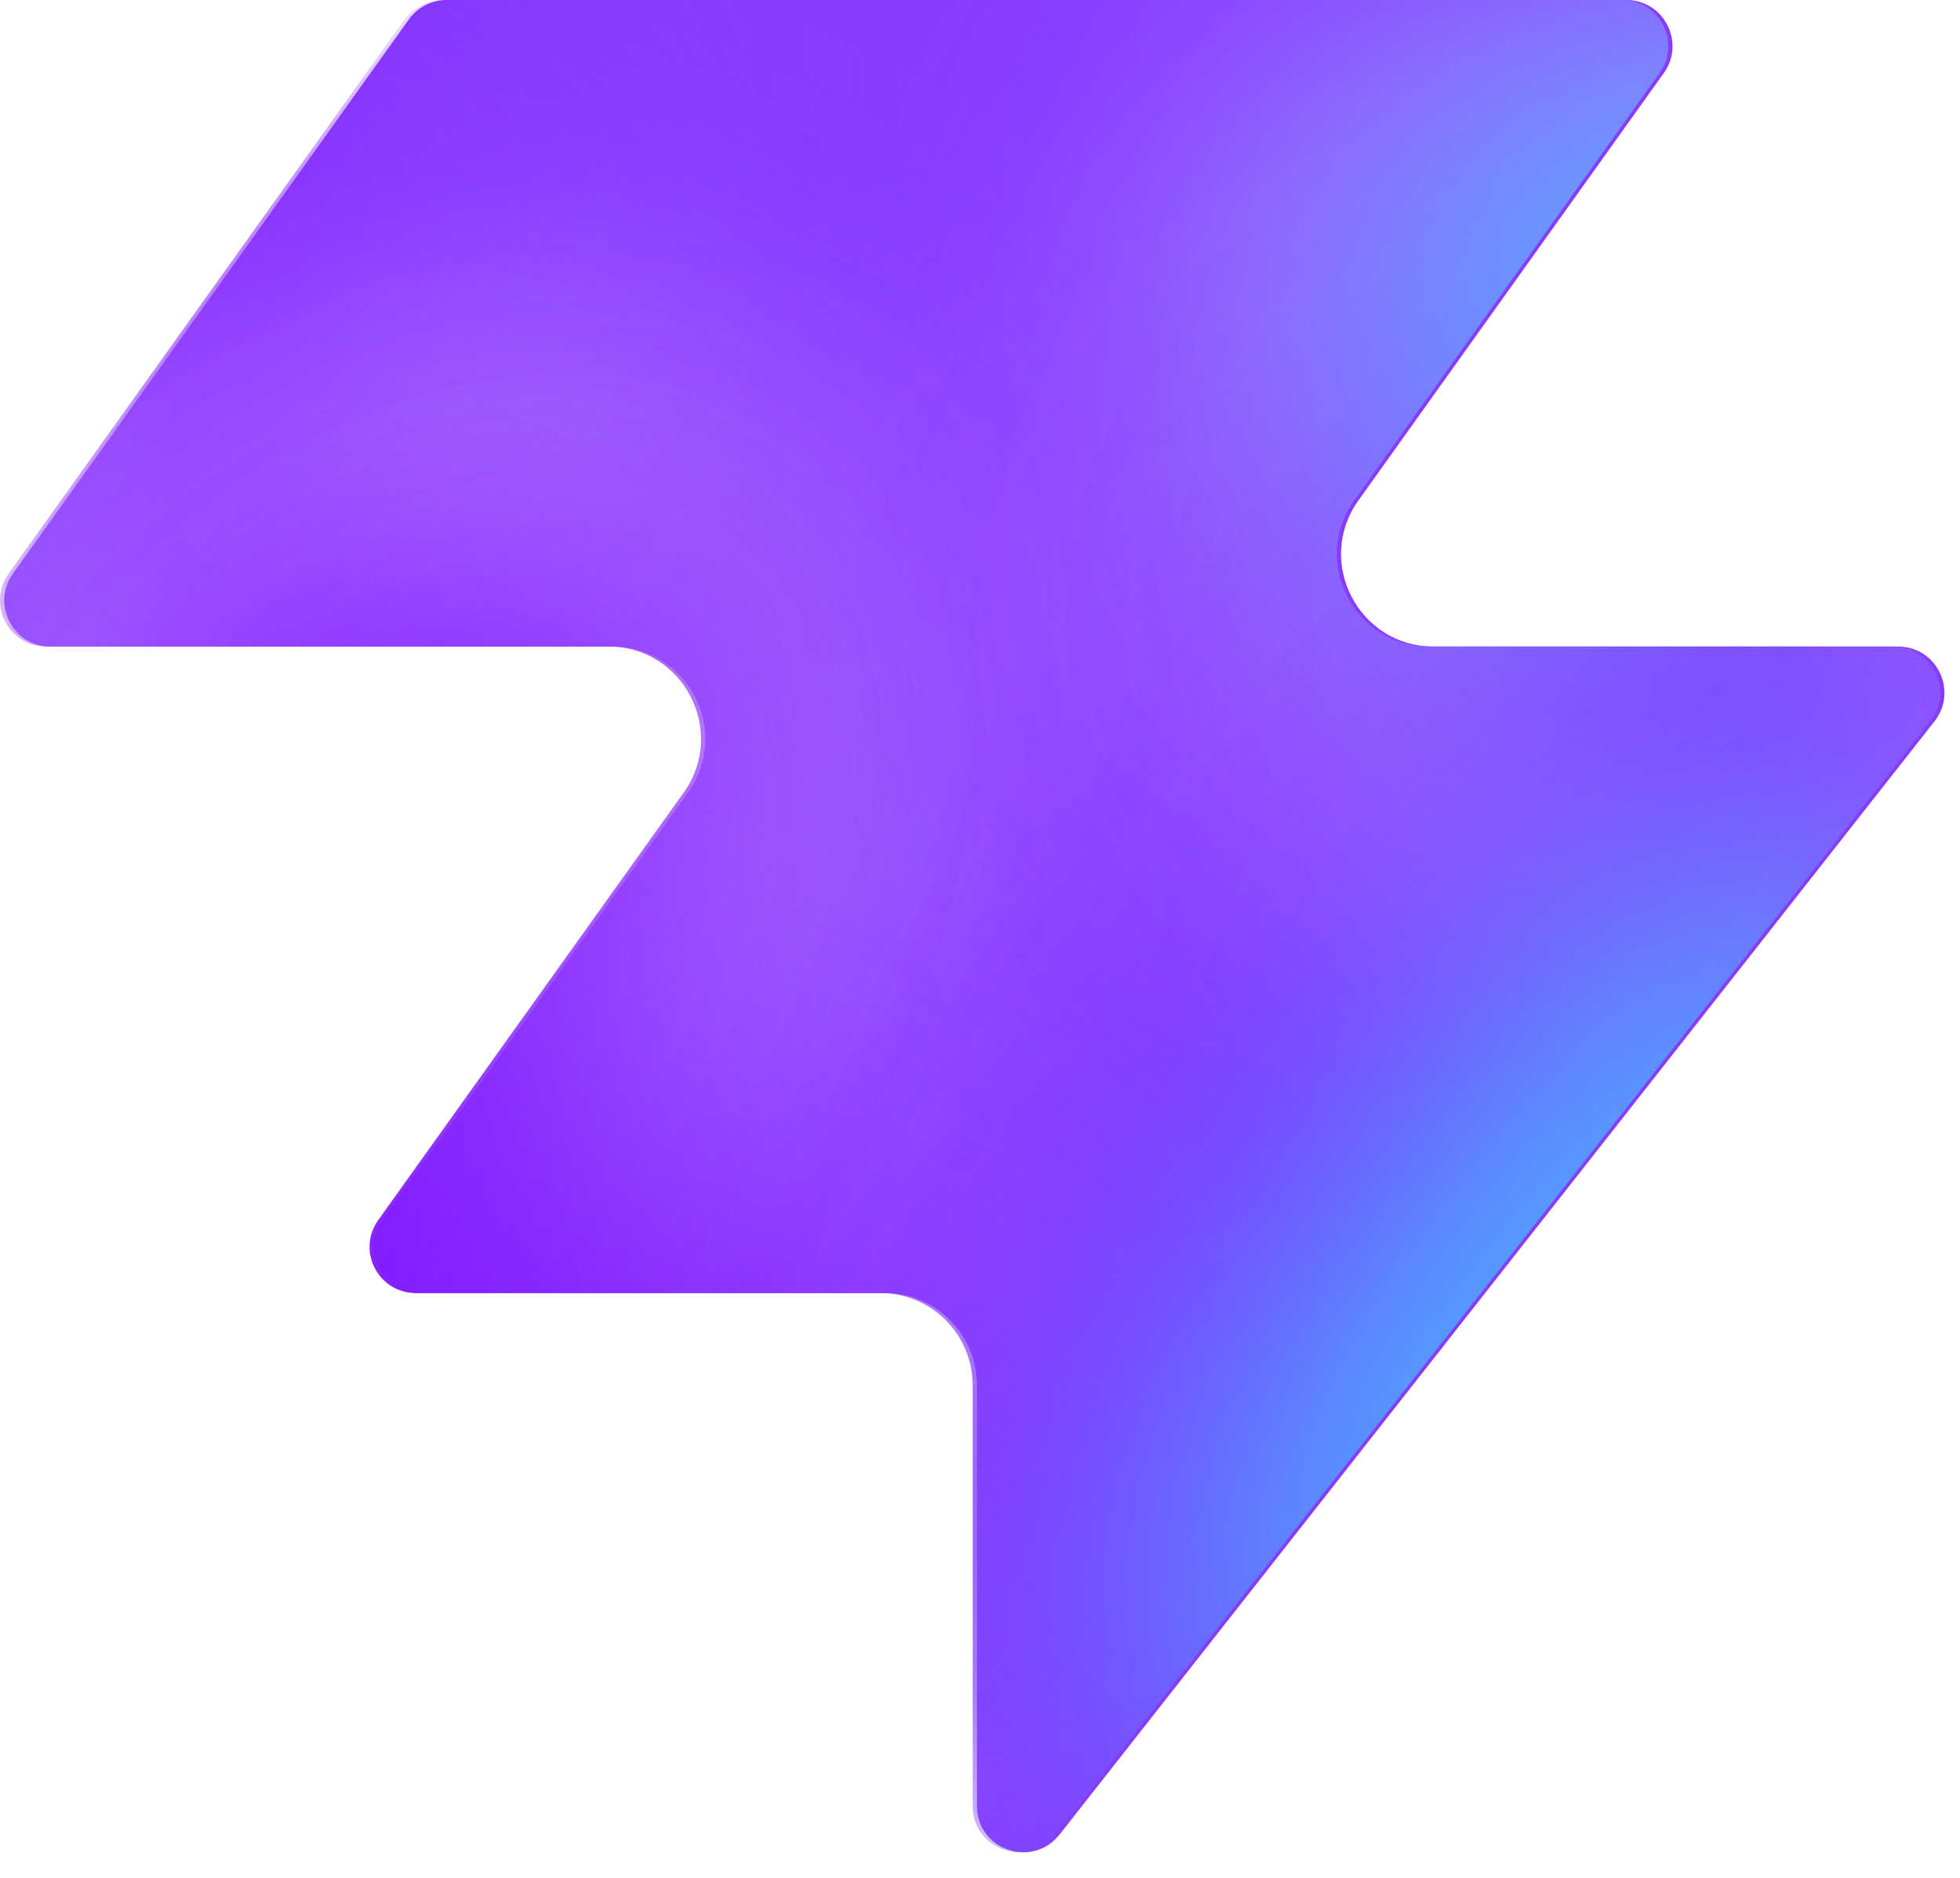
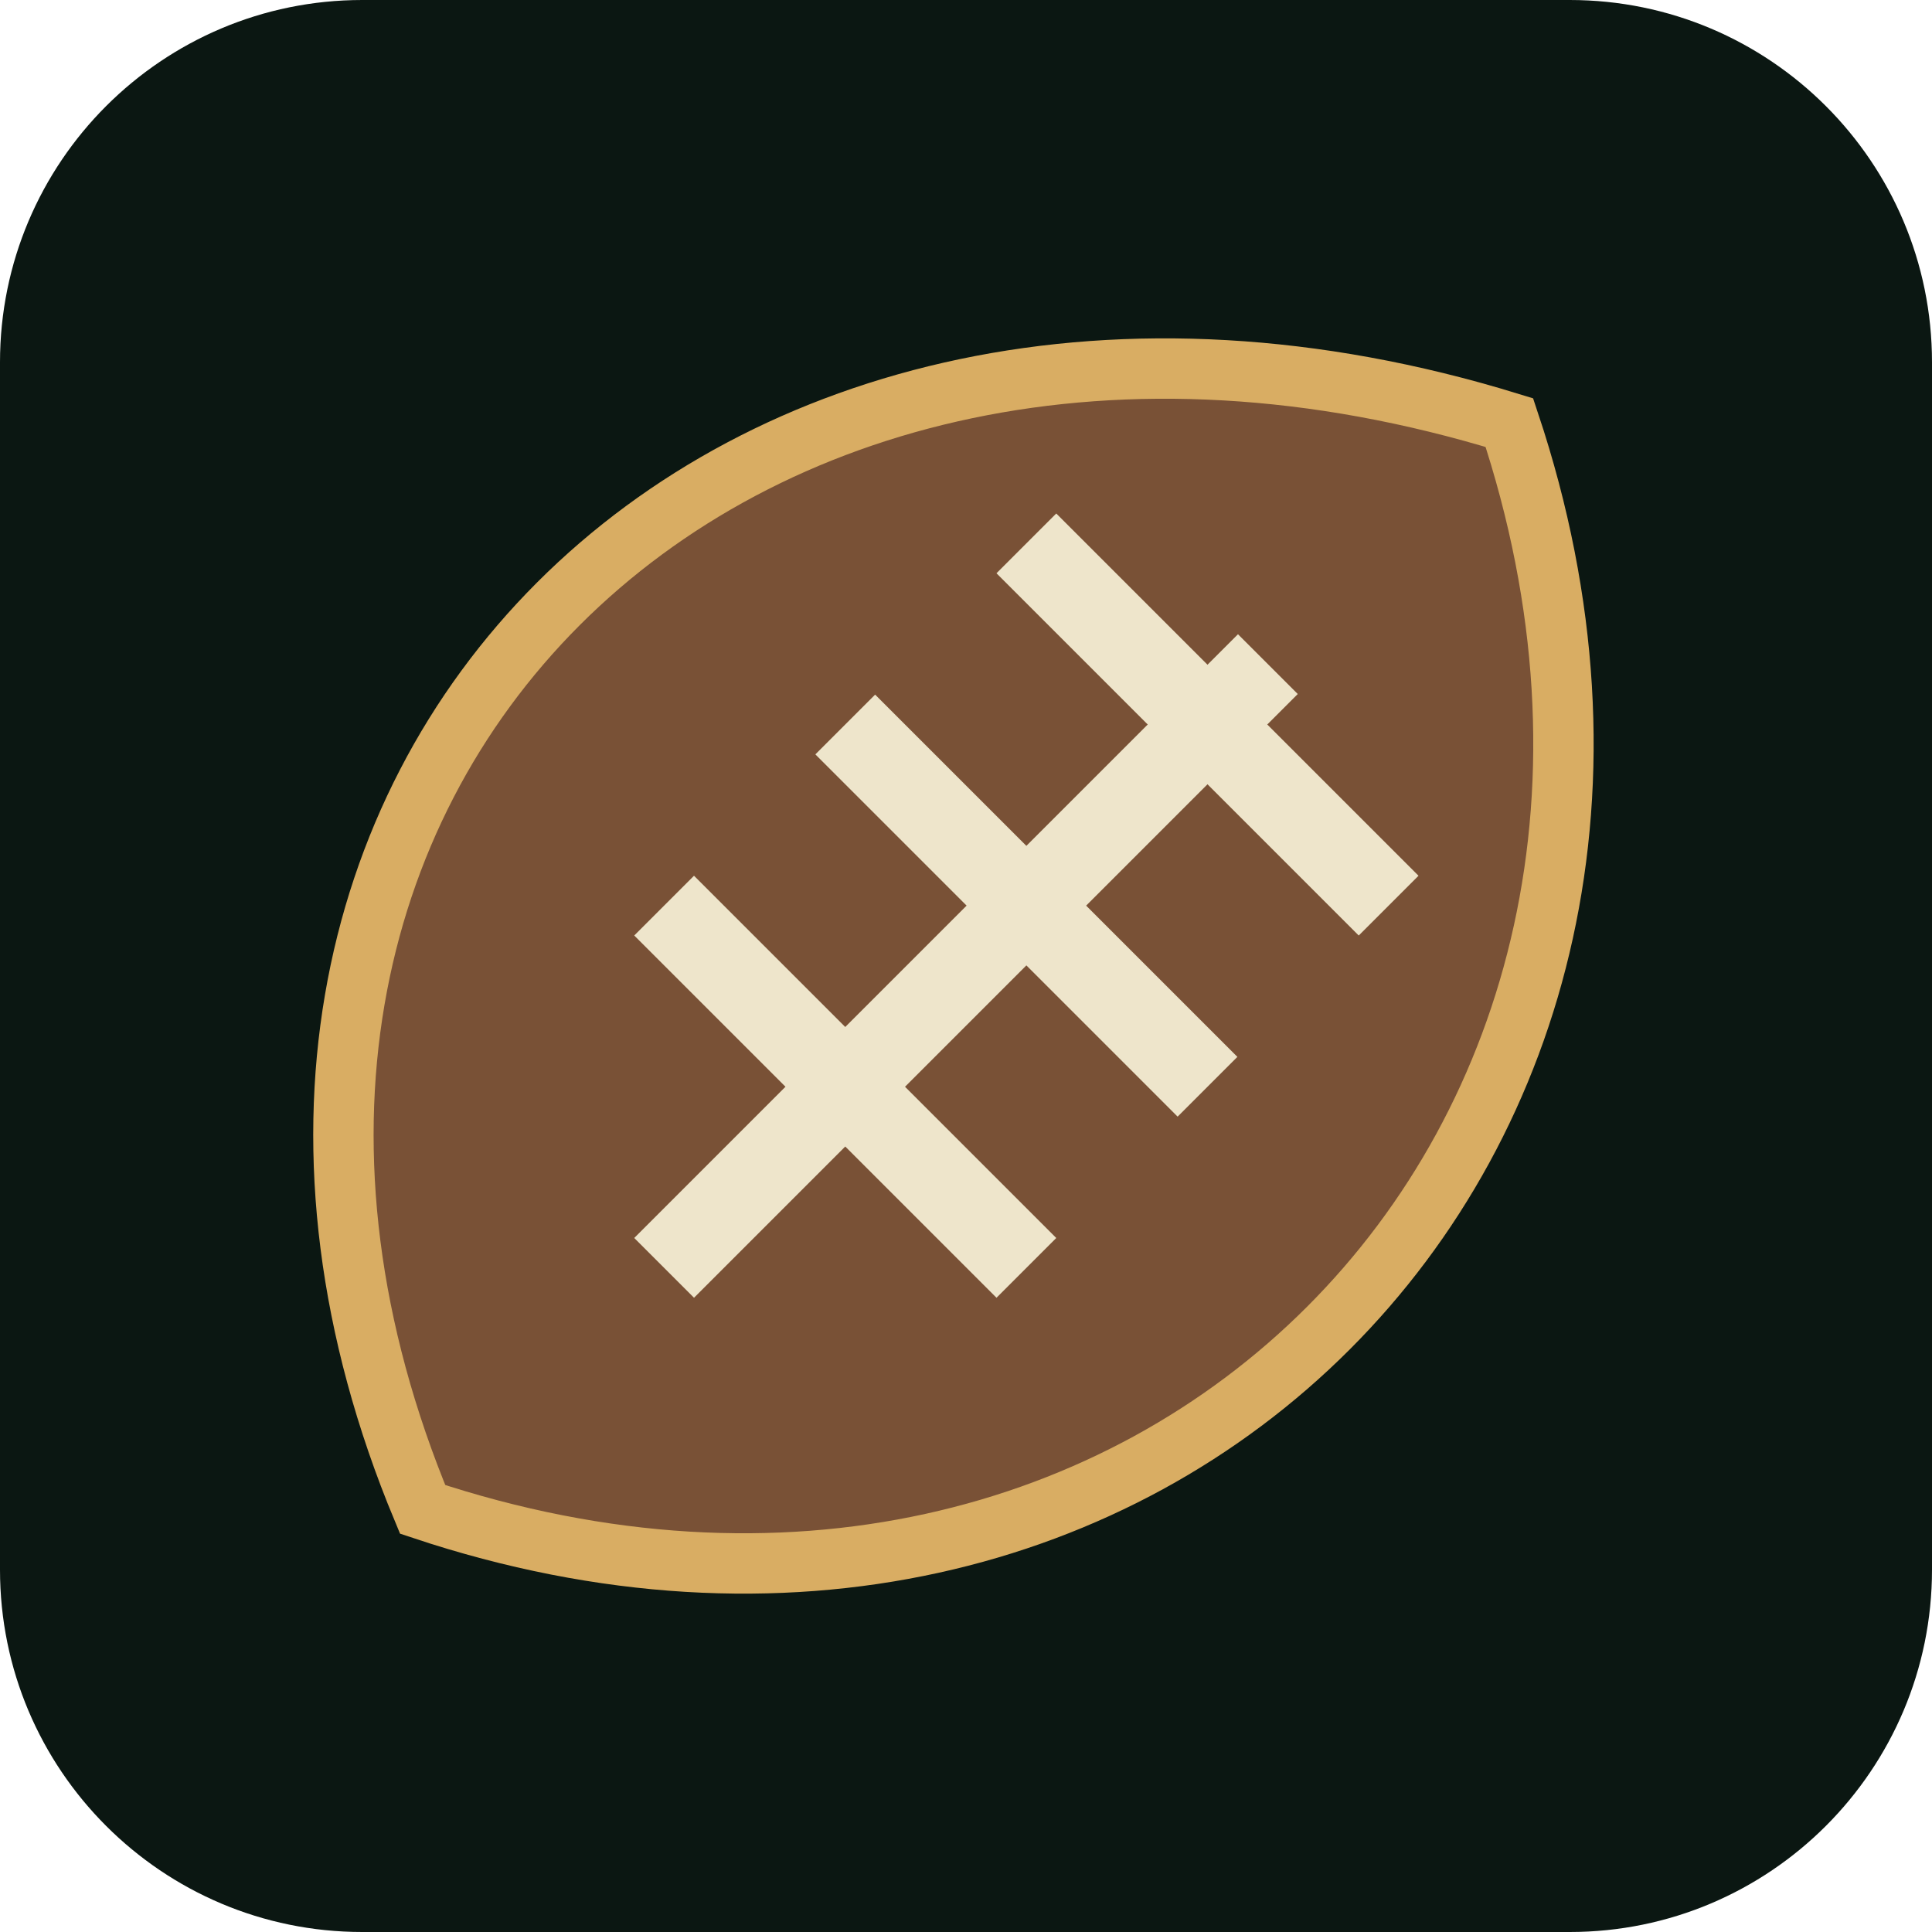
- <svg xmlns="http://www.w3.org/2000/svg" width="48" height="46" fill="none" viewBox="0 0 48 46">
-   <path fill="#863bff" d="M25.946 44.938c-.664.845-2.021.375-2.021-.698V33.937a2.26 2.26 0 0 0-2.262-2.262H10.287c-.92 0-1.456-1.04-.92-1.788l7.48-10.471c1.07-1.497 0-3.578-1.842-3.578H1.237c-.92 0-1.456-1.04-.92-1.788L10.013.474c.214-.297.556-.474.92-.474h28.894c.92 0 1.456 1.04.92 1.788l-7.48 10.471c-1.07 1.498 0 3.579 1.842 3.579h11.377c.943 0 1.473 1.088.89 1.83L25.947 44.94z" style="fill:#863bff;fill:color(display-p3 .525 .23 1);fill-opacity:1" />
-   <mask id="a" width="48" height="46" x="0" y="0" maskUnits="userSpaceOnUse" style="mask-type:alpha">
-     <path fill="#000" d="M25.842 44.938c-.664.844-2.021.375-2.021-.698V33.937a2.26 2.26 0 0 0-2.262-2.262H10.183c-.92 0-1.456-1.04-.92-1.788l7.48-10.471c1.07-1.498 0-3.579-1.842-3.579H1.133c-.92 0-1.456-1.04-.92-1.787L9.91.473c.214-.297.556-.474.92-.474h28.894c.92 0 1.456 1.04.92 1.788l-7.48 10.471c-1.07 1.498 0 3.578 1.842 3.578h11.377c.943 0 1.473 1.088.89 1.832L25.843 44.94z" style="fill:#000;fill-opacity:1" />
-   </mask>
-   <g mask="url(#a)">
-     <g filter="url(#b)">
-       <ellipse cx="5.508" cy="14.704" fill="#ede6ff" rx="5.508" ry="14.704" style="fill:#ede6ff;fill:color(display-p3 .927 .903 1);fill-opacity:1" transform="matrix(.00324 1 1 -.00324 -4.47 31.516)" />
-     </g>
-     <g filter="url(#c)">
-       <ellipse cx="10.399" cy="29.851" fill="#ede6ff" rx="10.399" ry="29.851" style="fill:#ede6ff;fill:color(display-p3 .927 .903 1);fill-opacity:1" transform="matrix(.00324 1 1 -.00324 -39.328 7.883)" />
-     </g>
-     <g filter="url(#d)">
-       <ellipse cx="5.508" cy="30.487" fill="#7e14ff" rx="5.508" ry="30.487" style="fill:#7e14ff;fill:color(display-p3 .492 .077 1);fill-opacity:1" transform="rotate(89.814 -25.913 -14.639)scale(1 -1)" />
-     </g>
-     <g filter="url(#e)">
-       <ellipse cx="5.508" cy="30.599" fill="#7e14ff" rx="5.508" ry="30.599" style="fill:#7e14ff;fill:color(display-p3 .492 .077 1);fill-opacity:1" transform="rotate(89.814 -32.644 -3.334)scale(1 -1)" />
-     </g>
-     <g filter="url(#f)">
-       <ellipse cx="5.508" cy="30.599" fill="#7e14ff" rx="5.508" ry="30.599" style="fill:#7e14ff;fill:color(display-p3 .492 .077 1);fill-opacity:1" transform="matrix(.00324 1 1 -.00324 -34.34 30.47)" />
-     </g>
-     <g filter="url(#g)">
-       <ellipse cx="14.072" cy="22.078" fill="#ede6ff" rx="14.072" ry="22.078" style="fill:#ede6ff;fill:color(display-p3 .927 .903 1);fill-opacity:1" transform="rotate(93.35 24.506 48.493)scale(-1 1)" />
-     </g>
-     <g filter="url(#h)">
-       <ellipse cx="3.47" cy="21.501" fill="#7e14ff" rx="3.47" ry="21.501" style="fill:#7e14ff;fill:color(display-p3 .492 .077 1);fill-opacity:1" transform="rotate(89.009 28.708 47.59)scale(-1 1)" />
-     </g>
-     <g filter="url(#i)">
-       <ellipse cx="3.47" cy="21.501" fill="#7e14ff" rx="3.47" ry="21.501" style="fill:#7e14ff;fill:color(display-p3 .492 .077 1);fill-opacity:1" transform="rotate(89.009 28.708 47.59)scale(-1 1)" />
-     </g>
-     <g filter="url(#j)">
-       <ellipse cx=".387" cy="8.972" fill="#7e14ff" rx="4.407" ry="29.108" style="fill:#7e14ff;fill:color(display-p3 .492 .077 1);fill-opacity:1" transform="rotate(39.51 .387 8.972)" />
-     </g>
-     <g filter="url(#k)">
-       <ellipse cx="47.523" cy="-6.092" fill="#7e14ff" rx="4.407" ry="29.108" style="fill:#7e14ff;fill:color(display-p3 .492 .077 1);fill-opacity:1" transform="rotate(37.892 47.523 -6.092)" />
-     </g>
-     <g filter="url(#l)">
-       <ellipse cx="41.412" cy="6.333" fill="#47bfff" rx="5.971" ry="9.665" style="fill:#47bfff;fill:color(display-p3 .28 .748 1);fill-opacity:1" transform="rotate(37.892 41.412 6.333)" />
-     </g>
-     <g filter="url(#m)">
-       <ellipse cx="-1.879" cy="38.332" fill="#7e14ff" rx="4.407" ry="29.108" style="fill:#7e14ff;fill:color(display-p3 .492 .077 1);fill-opacity:1" transform="rotate(37.892 -1.88 38.332)" />
-     </g>
-     <g filter="url(#n)">
-       <ellipse cx="-1.879" cy="38.332" fill="#7e14ff" rx="4.407" ry="29.108" style="fill:#7e14ff;fill:color(display-p3 .492 .077 1);fill-opacity:1" transform="rotate(37.892 -1.88 38.332)" />
-     </g>
-     <g filter="url(#o)">
-       <ellipse cx="35.651" cy="29.907" fill="#7e14ff" rx="4.407" ry="29.108" style="fill:#7e14ff;fill:color(display-p3 .492 .077 1);fill-opacity:1" transform="rotate(37.892 35.651 29.907)" />
-     </g>
-     <g filter="url(#p)">
-       <ellipse cx="38.418" cy="32.4" fill="#47bfff" rx="5.971" ry="15.297" style="fill:#47bfff;fill:color(display-p3 .28 .748 1);fill-opacity:1" transform="rotate(37.892 38.418 32.4)" />
-     </g>
-   </g>
-   <defs>
-     <filter id="b" width="60.045" height="41.654" x="-19.77" y="16.149" color-interpolation-filters="sRGB" filterUnits="userSpaceOnUse">
-       <feFlood flood-opacity="0" result="BackgroundImageFix" />
-       <feBlend in="SourceGraphic" in2="BackgroundImageFix" result="shape" />
-       <feGaussianBlur result="effect1_foregroundBlur_2002_17158" stdDeviation="7.659" />
-     </filter>
-     <filter id="c" width="90.34" height="51.437" x="-54.613" y="-7.533" color-interpolation-filters="sRGB" filterUnits="userSpaceOnUse">
-       <feFlood flood-opacity="0" result="BackgroundImageFix" />
-       <feBlend in="SourceGraphic" in2="BackgroundImageFix" result="shape" />
-       <feGaussianBlur result="effect1_foregroundBlur_2002_17158" stdDeviation="7.659" />
-     </filter>
-     <filter id="d" width="79.355" height="29.4" x="-49.64" y="2.03" color-interpolation-filters="sRGB" filterUnits="userSpaceOnUse">
-       <feFlood flood-opacity="0" result="BackgroundImageFix" />
-       <feBlend in="SourceGraphic" in2="BackgroundImageFix" result="shape" />
-       <feGaussianBlur result="effect1_foregroundBlur_2002_17158" stdDeviation="4.596" />
-     </filter>
-     <filter id="e" width="79.579" height="29.4" x="-45.045" y="20.029" color-interpolation-filters="sRGB" filterUnits="userSpaceOnUse">
-       <feFlood flood-opacity="0" result="BackgroundImageFix" />
-       <feBlend in="SourceGraphic" in2="BackgroundImageFix" result="shape" />
-       <feGaussianBlur result="effect1_foregroundBlur_2002_17158" stdDeviation="4.596" />
-     </filter>
-     <filter id="f" width="79.579" height="29.4" x="-43.513" y="21.178" color-interpolation-filters="sRGB" filterUnits="userSpaceOnUse">
-       <feFlood flood-opacity="0" result="BackgroundImageFix" />
-       <feBlend in="SourceGraphic" in2="BackgroundImageFix" result="shape" />
-       <feGaussianBlur result="effect1_foregroundBlur_2002_17158" stdDeviation="4.596" />
-     </filter>
-     <filter id="g" width="74.749" height="58.852" x="15.756" y="-17.901" color-interpolation-filters="sRGB" filterUnits="userSpaceOnUse">
-       <feFlood flood-opacity="0" result="BackgroundImageFix" />
-       <feBlend in="SourceGraphic" in2="BackgroundImageFix" result="shape" />
-       <feGaussianBlur result="effect1_foregroundBlur_2002_17158" stdDeviation="7.659" />
-     </filter>
-     <filter id="h" width="61.377" height="25.362" x="23.548" y="2.284" color-interpolation-filters="sRGB" filterUnits="userSpaceOnUse">
-       <feFlood flood-opacity="0" result="BackgroundImageFix" />
-       <feBlend in="SourceGraphic" in2="BackgroundImageFix" result="shape" />
-       <feGaussianBlur result="effect1_foregroundBlur_2002_17158" stdDeviation="4.596" />
-     </filter>
-     <filter id="i" width="61.377" height="25.362" x="23.548" y="2.284" color-interpolation-filters="sRGB" filterUnits="userSpaceOnUse">
-       <feFlood flood-opacity="0" result="BackgroundImageFix" />
-       <feBlend in="SourceGraphic" in2="BackgroundImageFix" result="shape" />
-       <feGaussianBlur result="effect1_foregroundBlur_2002_17158" stdDeviation="4.596" />
-     </filter>
-     <filter id="j" width="56.045" height="63.649" x="-27.636" y="-22.853" color-interpolation-filters="sRGB" filterUnits="userSpaceOnUse">
-       <feFlood flood-opacity="0" result="BackgroundImageFix" />
-       <feBlend in="SourceGraphic" in2="BackgroundImageFix" result="shape" />
-       <feGaussianBlur result="effect1_foregroundBlur_2002_17158" stdDeviation="4.596" />
-     </filter>
-     <filter id="k" width="54.814" height="64.646" x="20.116" y="-38.415" color-interpolation-filters="sRGB" filterUnits="userSpaceOnUse">
-       <feFlood flood-opacity="0" result="BackgroundImageFix" />
-       <feBlend in="SourceGraphic" in2="BackgroundImageFix" result="shape" />
-       <feGaussianBlur result="effect1_foregroundBlur_2002_17158" stdDeviation="4.596" />
-     </filter>
-     <filter id="l" width="33.541" height="35.313" x="24.641" y="-11.323" color-interpolation-filters="sRGB" filterUnits="userSpaceOnUse">
-       <feFlood flood-opacity="0" result="BackgroundImageFix" />
-       <feBlend in="SourceGraphic" in2="BackgroundImageFix" result="shape" />
-       <feGaussianBlur result="effect1_foregroundBlur_2002_17158" stdDeviation="4.596" />
-     </filter>
-     <filter id="m" width="54.814" height="64.646" x="-29.286" y="6.009" color-interpolation-filters="sRGB" filterUnits="userSpaceOnUse">
-       <feFlood flood-opacity="0" result="BackgroundImageFix" />
-       <feBlend in="SourceGraphic" in2="BackgroundImageFix" result="shape" />
-       <feGaussianBlur result="effect1_foregroundBlur_2002_17158" stdDeviation="4.596" />
-     </filter>
-     <filter id="n" width="54.814" height="64.646" x="-29.286" y="6.009" color-interpolation-filters="sRGB" filterUnits="userSpaceOnUse">
-       <feFlood flood-opacity="0" result="BackgroundImageFix" />
-       <feBlend in="SourceGraphic" in2="BackgroundImageFix" result="shape" />
-       <feGaussianBlur result="effect1_foregroundBlur_2002_17158" stdDeviation="4.596" />
-     </filter>
-     <filter id="o" width="54.814" height="64.646" x="8.244" y="-2.416" color-interpolation-filters="sRGB" filterUnits="userSpaceOnUse">
-       <feFlood flood-opacity="0" result="BackgroundImageFix" />
-       <feBlend in="SourceGraphic" in2="BackgroundImageFix" result="shape" />
-       <feGaussianBlur result="effect1_foregroundBlur_2002_17158" stdDeviation="4.596" />
-     </filter>
-     <filter id="p" width="39.409" height="43.623" x="18.713" y="10.588" color-interpolation-filters="sRGB" filterUnits="userSpaceOnUse">
-       <feFlood flood-opacity="0" result="BackgroundImageFix" />
-       <feBlend in="SourceGraphic" in2="BackgroundImageFix" result="shape" />
-       <feGaussianBlur result="effect1_foregroundBlur_2002_17158" stdDeviation="4.596" />
-     </filter>
-   </defs>
+ <svg xmlns="http://www.w3.org/2000/svg" viewBox="0 0 32 32">
+   <rect width="32" height="32" rx="6" fill="#0b1712" />
+   <path d="M7 25C2 13 12 3 25 7c4 12-6 22-18 18Z" fill="#795136" stroke="#d9ad63" />
+   <path d="m11 21 10-10m-10 4 6 6m-3-9 6 6m-3-9 6 6" fill="none" stroke="#eee5cb" stroke-width="1.4" />
</svg>
